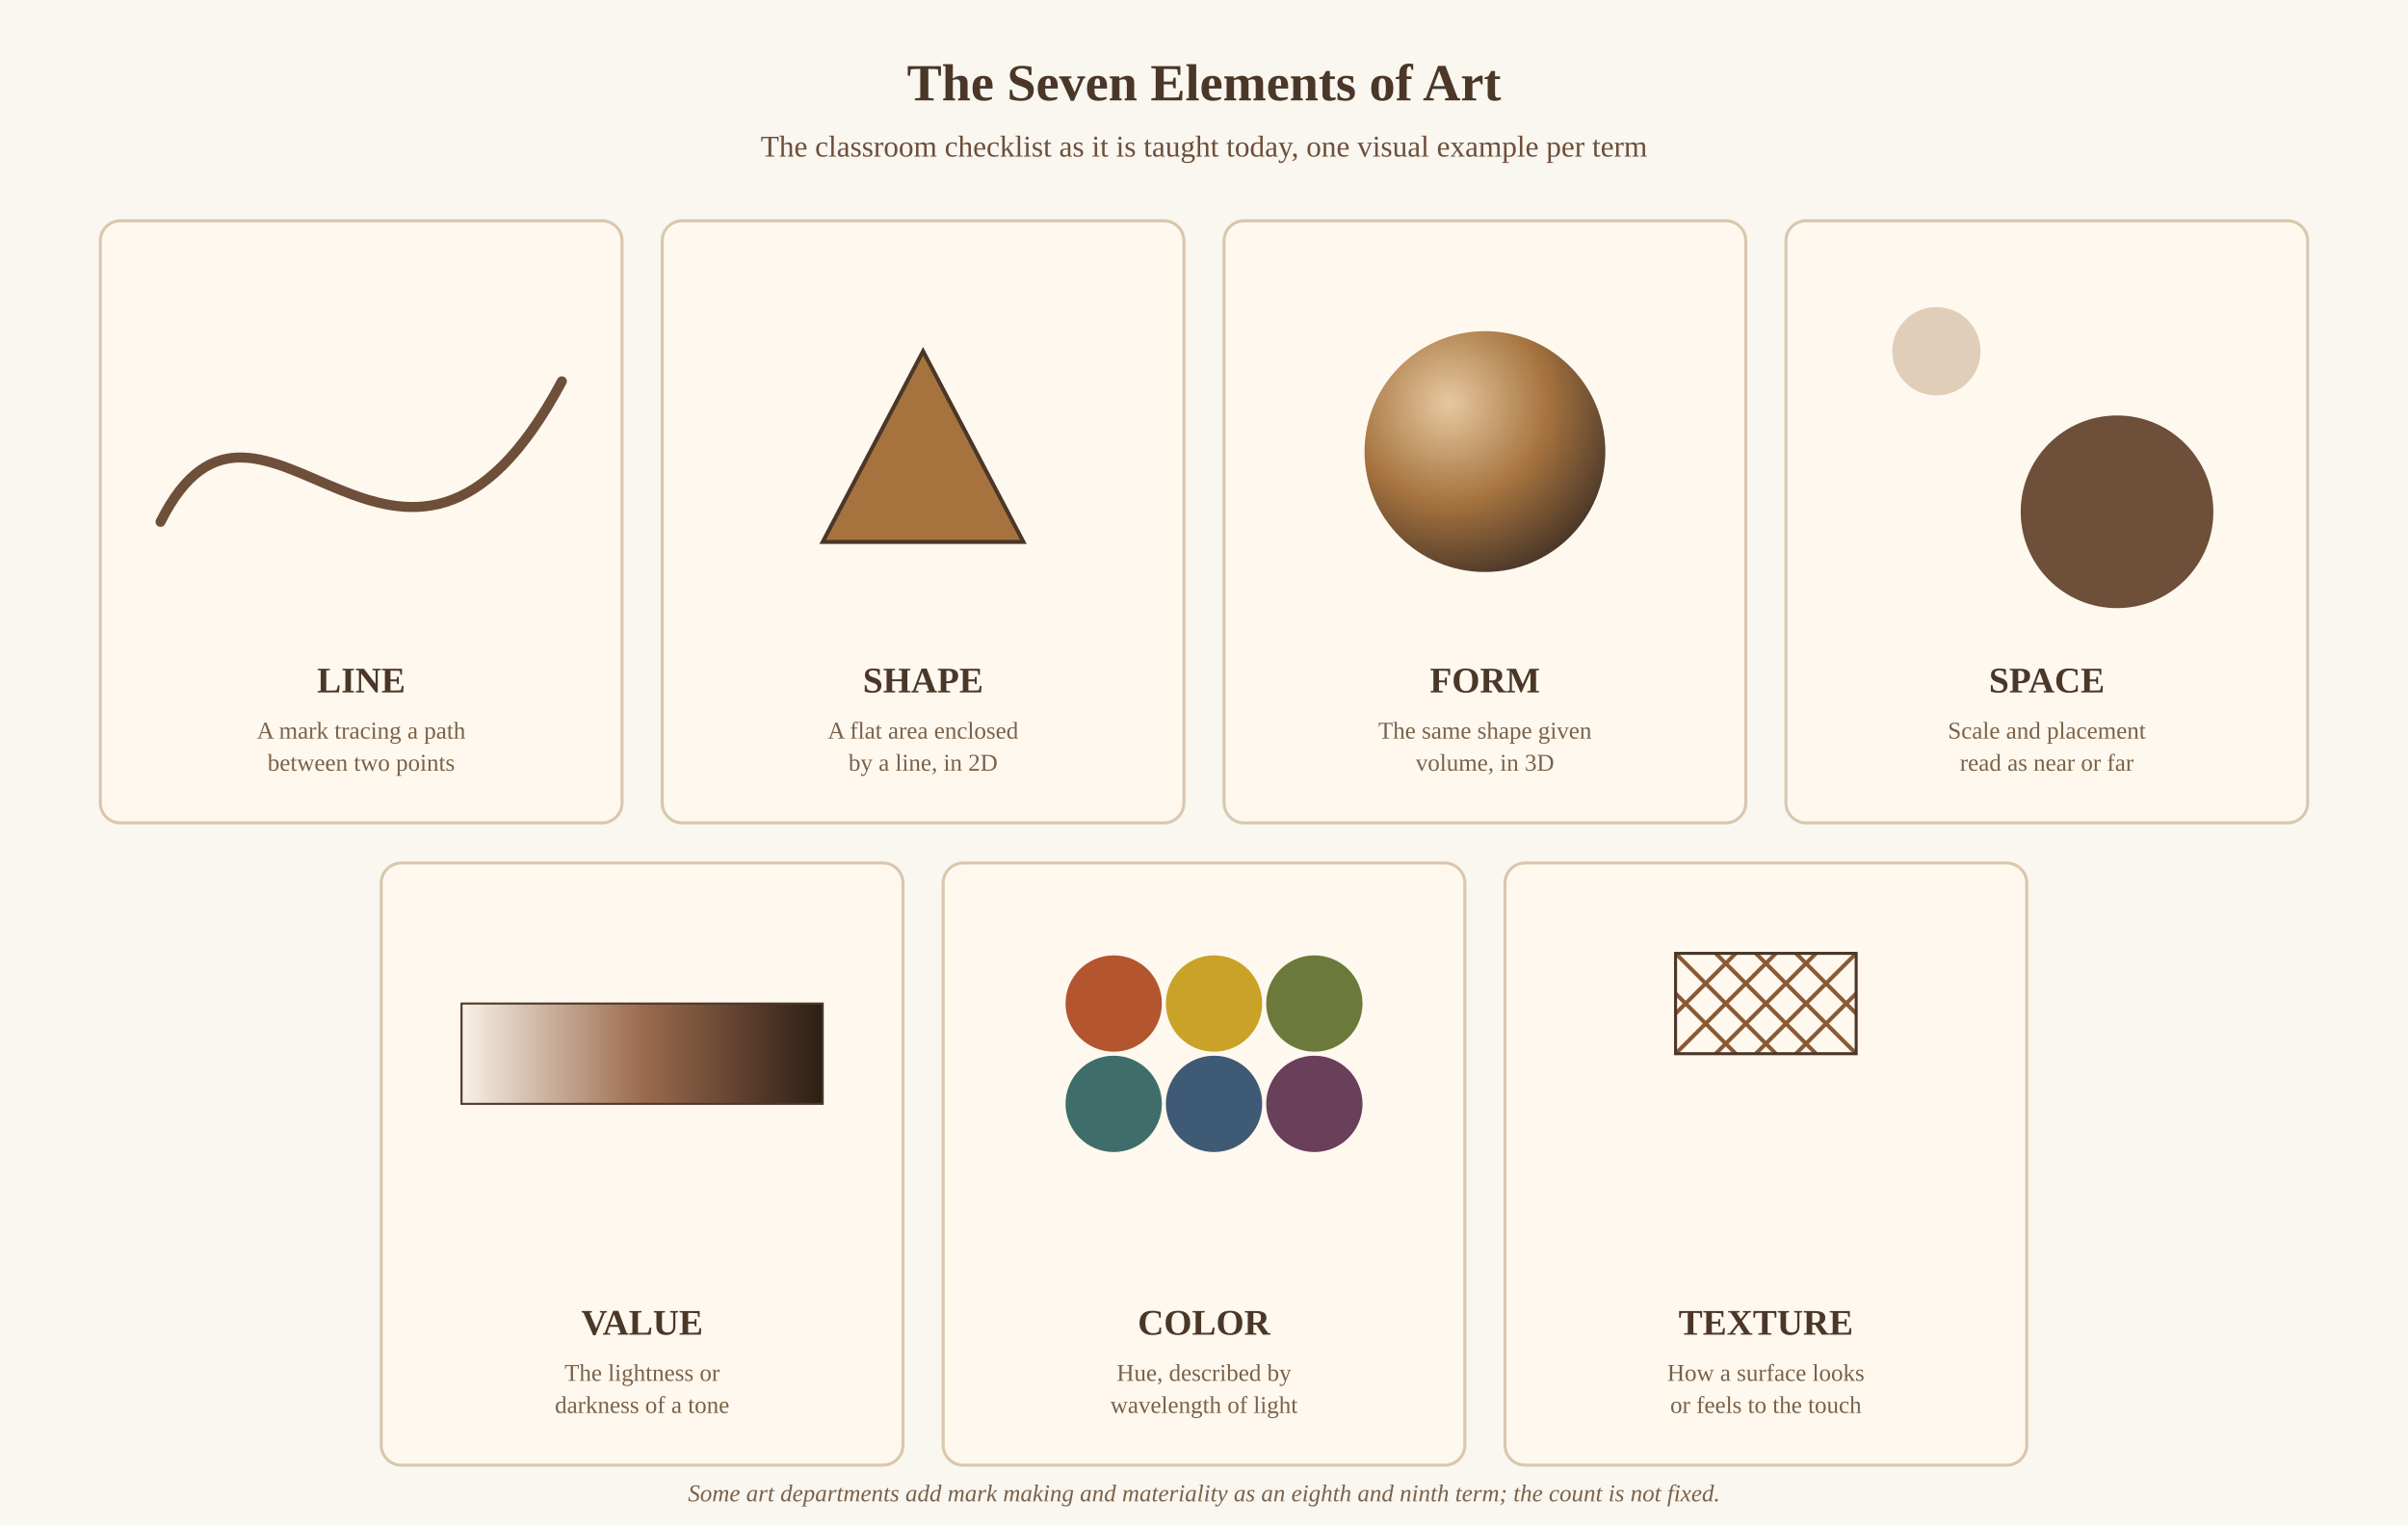
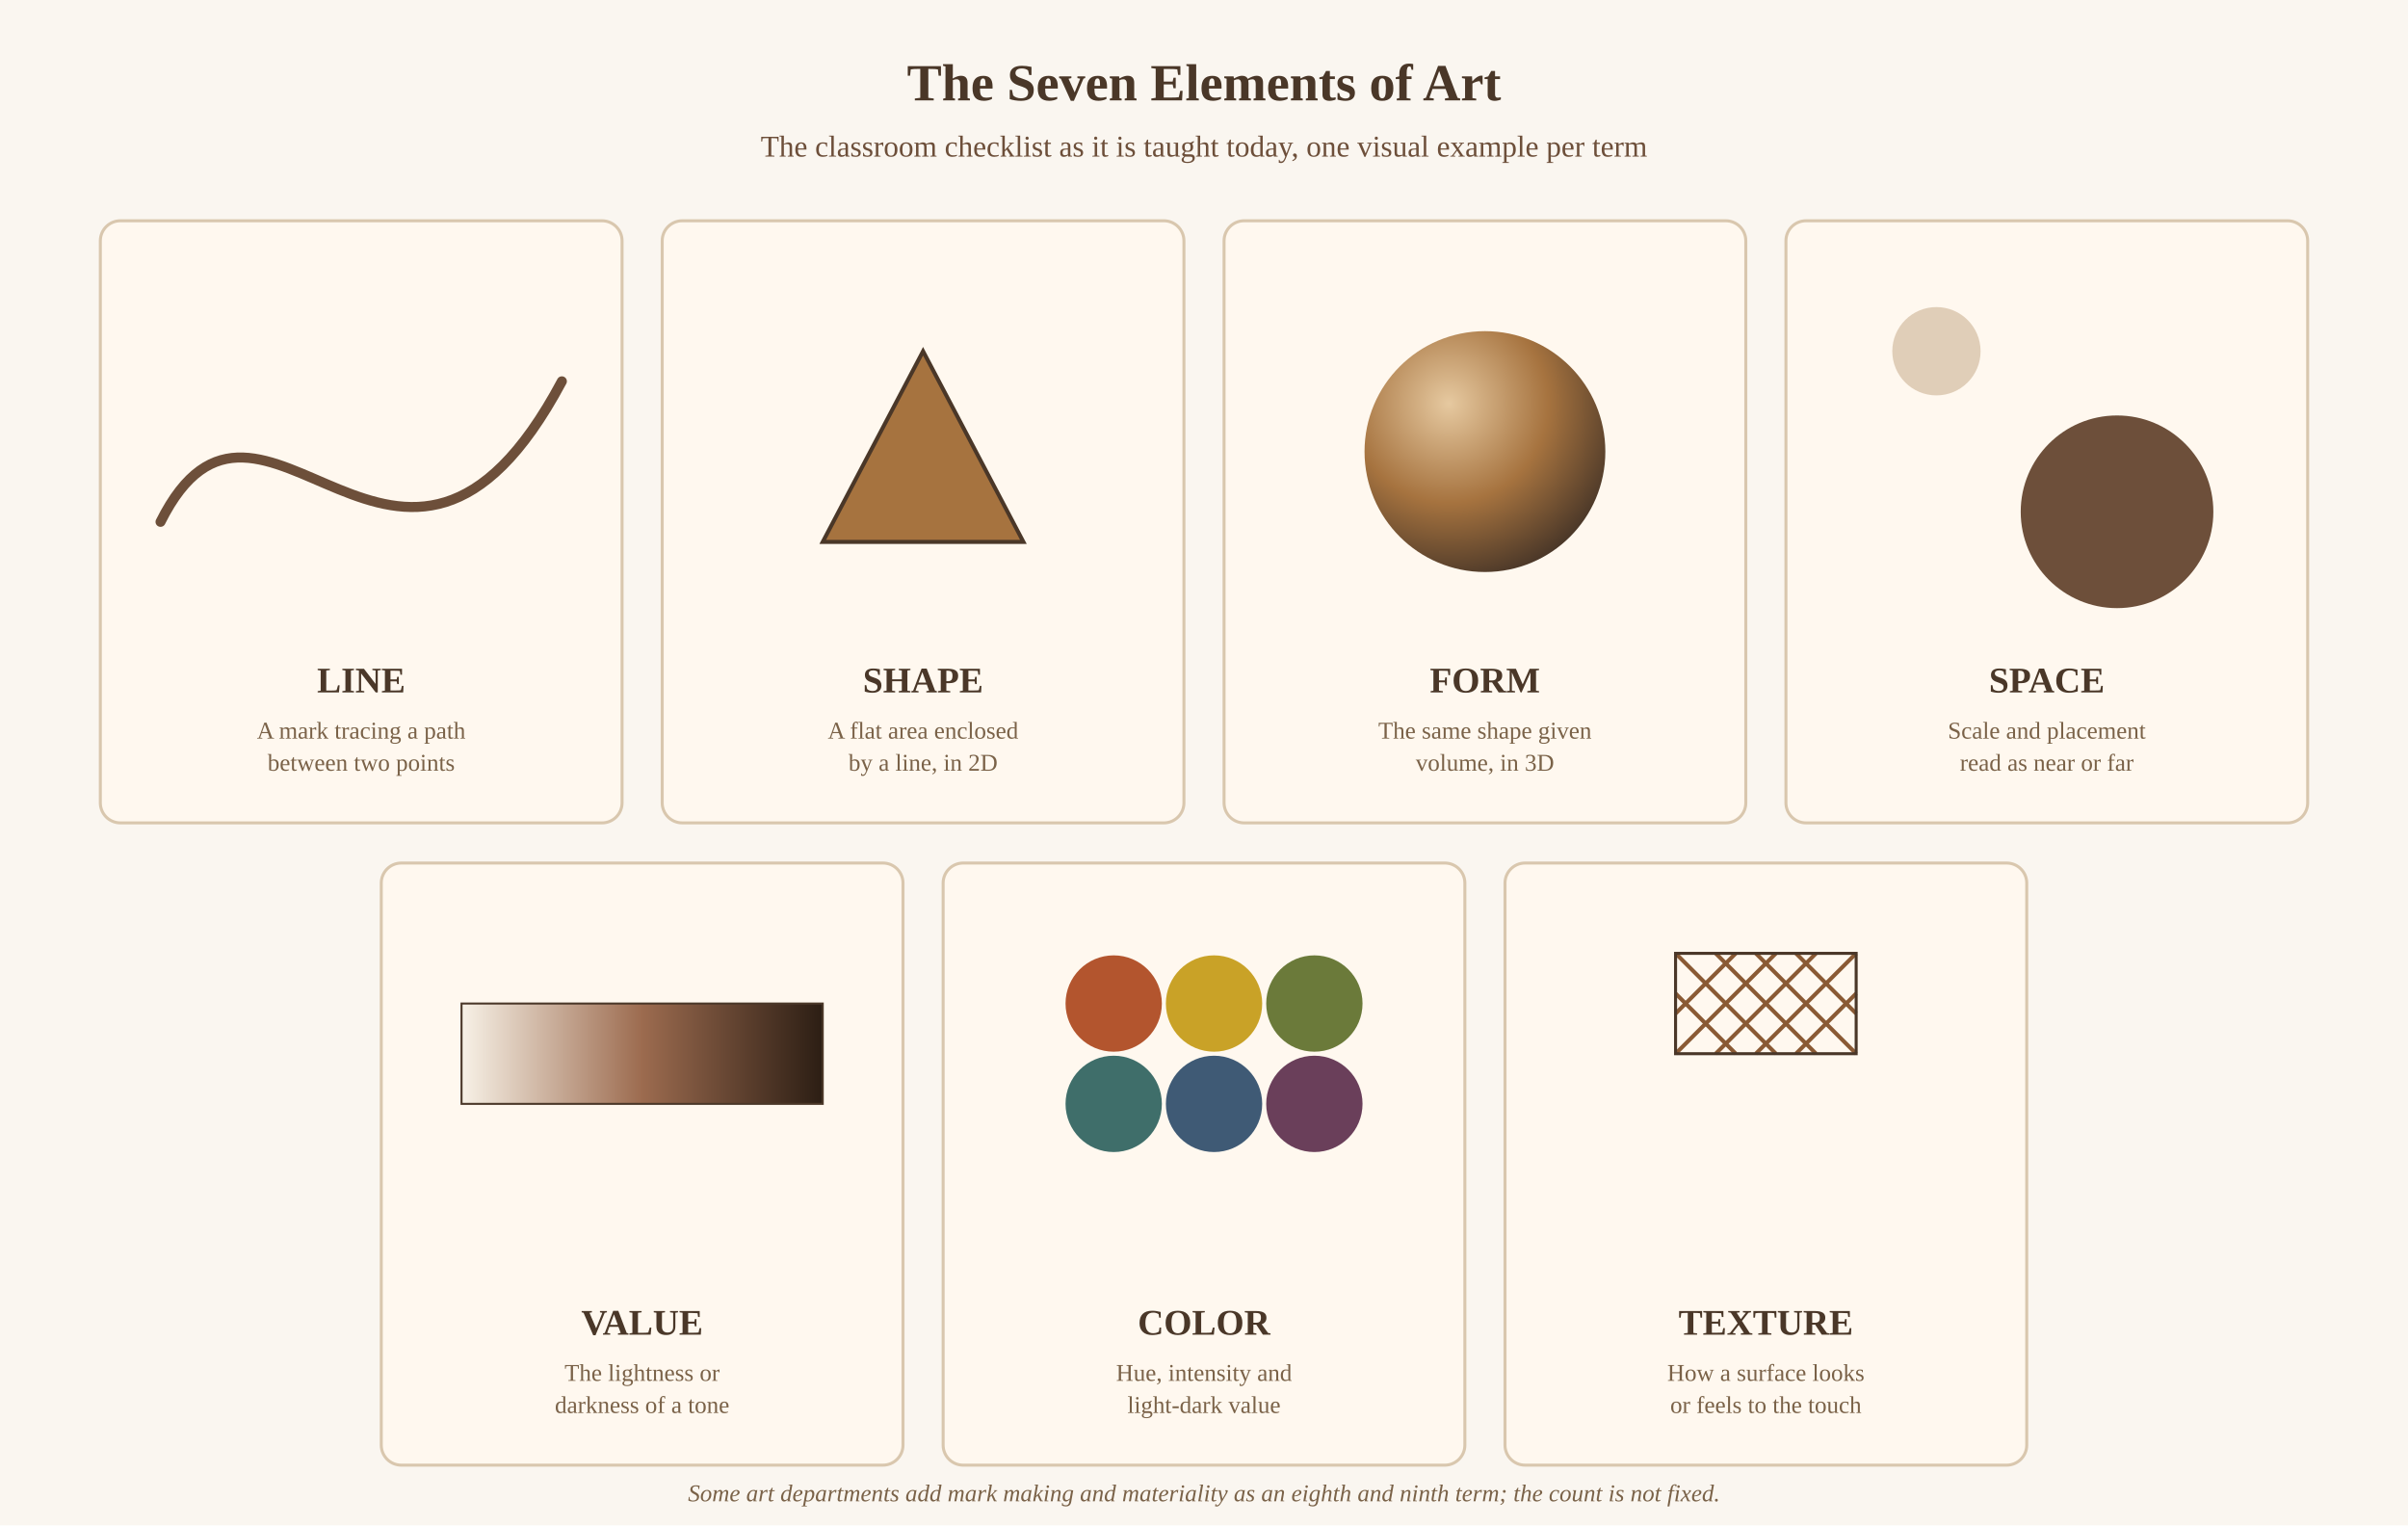
<svg xmlns="http://www.w3.org/2000/svg" viewBox="0 0 1200 760" width="1200" height="760" font-family="Georgia, 'Times New Roman', serif">
  <defs>
    <radialGradient id="sphereGrad" cx="35%" cy="30%" r="75%">
      <stop offset="0%" stop-color="#e6c9a0" />
      <stop offset="55%" stop-color="#a6733f" />
      <stop offset="100%" stop-color="#4a3728" />
    </radialGradient>
    <linearGradient id="valueGrad" x1="0%" y1="0%" x2="100%" y2="0%">
      <stop offset="0%" stop-color="#f7f1e6" />
      <stop offset="50%" stop-color="#9c6b4f" />
      <stop offset="100%" stop-color="#2c1e14" />
    </linearGradient>
  </defs>
  <rect width="1200" height="760" fill="#faf6f0" />
  <text x="600" y="50" text-anchor="middle" font-size="26" fill="#4a3728" font-weight="bold">The Seven Elements of Art</text>
  <text x="600" y="78" text-anchor="middle" font-size="15" fill="#6d4f3a">The classroom checklist as it is taught today, one visual example per term</text>
  <g>
    <rect x="50" y="110" width="260" height="300" rx="10" fill="#fff8ef" stroke="#d9c7ae" stroke-width="1.5" />
    <path d="M 80 260 C 130 160, 200 340, 280 190" fill="none" stroke="#6d4f3a" stroke-width="5" stroke-linecap="round" />
    <text x="180" y="345" text-anchor="middle" font-size="18" fill="#4a3728" font-weight="bold">LINE</text>
    <text x="180" y="368" text-anchor="middle" font-size="12" fill="#7a6248">A mark tracing a path</text>
    <text x="180" y="384" text-anchor="middle" font-size="12" fill="#7a6248">between two points</text>
  </g>
  <g>
    <rect x="330" y="110" width="260" height="300" rx="10" fill="#fff8ef" stroke="#d9c7ae" stroke-width="1.5" />
    <polygon points="460,175 410,270 510,270" fill="#a6733f" stroke="#4a3728" stroke-width="2" />
    <text x="460" y="345" text-anchor="middle" font-size="18" fill="#4a3728" font-weight="bold">SHAPE</text>
    <text x="460" y="368" text-anchor="middle" font-size="12" fill="#7a6248">A flat area enclosed</text>
    <text x="460" y="384" text-anchor="middle" font-size="12" fill="#7a6248">by a line, in 2D</text>
  </g>
  <g>
    <rect x="610" y="110" width="260" height="300" rx="10" fill="#fff8ef" stroke="#d9c7ae" stroke-width="1.5" />
    <circle cx="740" cy="225" r="60" fill="url(#sphereGrad)" />
    <text x="740" y="345" text-anchor="middle" font-size="18" fill="#4a3728" font-weight="bold">FORM</text>
    <text x="740" y="368" text-anchor="middle" font-size="12" fill="#7a6248">The same shape given</text>
    <text x="740" y="384" text-anchor="middle" font-size="12" fill="#7a6248">volume, in 3D</text>
  </g>
  <g>
    <rect x="890" y="110" width="260" height="300" rx="10" fill="#fff8ef" stroke="#d9c7ae" stroke-width="1.5" />
    <circle cx="965" cy="175" r="22" fill="#c7ab8a" opacity="0.55" />
    <circle cx="1055" cy="255" r="48" fill="#6d4f3a" />
    <text x="1020" y="345" text-anchor="middle" font-size="18" fill="#4a3728" font-weight="bold">SPACE</text>
    <text x="1020" y="368" text-anchor="middle" font-size="12" fill="#7a6248">Scale and placement</text>
    <text x="1020" y="384" text-anchor="middle" font-size="12" fill="#7a6248">read as near or far</text>
  </g>
  <g>
    <rect x="190" y="430" width="260" height="300" rx="10" fill="#fff8ef" stroke="#d9c7ae" stroke-width="1.5" />
    <rect x="230" y="500" width="180" height="50" fill="url(#valueGrad)" stroke="#4a3728" stroke-width="1" />
    <text x="320" y="665" text-anchor="middle" font-size="18" fill="#4a3728" font-weight="bold">VALUE</text>
    <text x="320" y="688" text-anchor="middle" font-size="12" fill="#7a6248">The lightness or</text>
    <text x="320" y="704" text-anchor="middle" font-size="12" fill="#7a6248">darkness of a tone</text>
  </g>
  <g>
    <rect x="470" y="430" width="260" height="300" rx="10" fill="#fff8ef" stroke="#d9c7ae" stroke-width="1.5" />
    <circle cx="555" cy="500" r="24" fill="#b3552e" />
    <circle cx="605" cy="500" r="24" fill="#c9a227" />
    <circle cx="655" cy="500" r="24" fill="#6b7a3a" />
    <circle cx="555" cy="550" r="24" fill="#3f6e6a" />
    <circle cx="605" cy="550" r="24" fill="#3f5a75" />
    <circle cx="655" cy="550" r="24" fill="#6a3f5a" />
    <text x="600" y="665" text-anchor="middle" font-size="18" fill="#4a3728" font-weight="bold">COLOR</text>
-     <text x="600" y="688" text-anchor="middle" font-size="12" fill="#7a6248">Hue, described by</text>
-     <text x="600" y="704" text-anchor="middle" font-size="12" fill="#7a6248">wavelength of light</text>
+     <text x="600" y="688" text-anchor="middle" font-size="12" fill="#7a6248">Hue, intensity and</text>
+     <text x="600" y="704" text-anchor="middle" font-size="12" fill="#7a6248">light-dark value</text>
  </g>
  <g>
    <rect x="750" y="430" width="260" height="300" rx="10" fill="#fff8ef" stroke="#d9c7ae" stroke-width="1.5" />
    <g stroke="#8a5a34" stroke-width="2">
      <line x1="835" y1="475" x2="885" y2="525" />
      <line x1="855" y1="475" x2="905" y2="525" />
      <line x1="875" y1="475" x2="925" y2="525" />
      <line x1="835" y1="495" x2="865" y2="525" />
      <line x1="895" y1="475" x2="925" y2="505" />
      <line x1="885" y1="475" x2="835" y2="525" />
      <line x1="905" y1="475" x2="855" y2="525" />
      <line x1="925" y1="475" x2="875" y2="525" />
      <line x1="925" y1="495" x2="895" y2="525" />
      <line x1="865" y1="475" x2="835" y2="505" />
    </g>
    <rect x="835" y="475" width="90" height="50" fill="none" stroke="#4a3728" stroke-width="1.5" />
    <text x="880" y="665" text-anchor="middle" font-size="18" fill="#4a3728" font-weight="bold">TEXTURE</text>
    <text x="880" y="688" text-anchor="middle" font-size="12" fill="#7a6248">How a surface looks</text>
    <text x="880" y="704" text-anchor="middle" font-size="12" fill="#7a6248">or feels to the touch</text>
  </g>
  <text x="600" y="748" text-anchor="middle" font-size="12" fill="#7a6248" font-style="italic">Some art departments add mark making and materiality as an eighth and ninth term; the count is not fixed.</text>
</svg>
